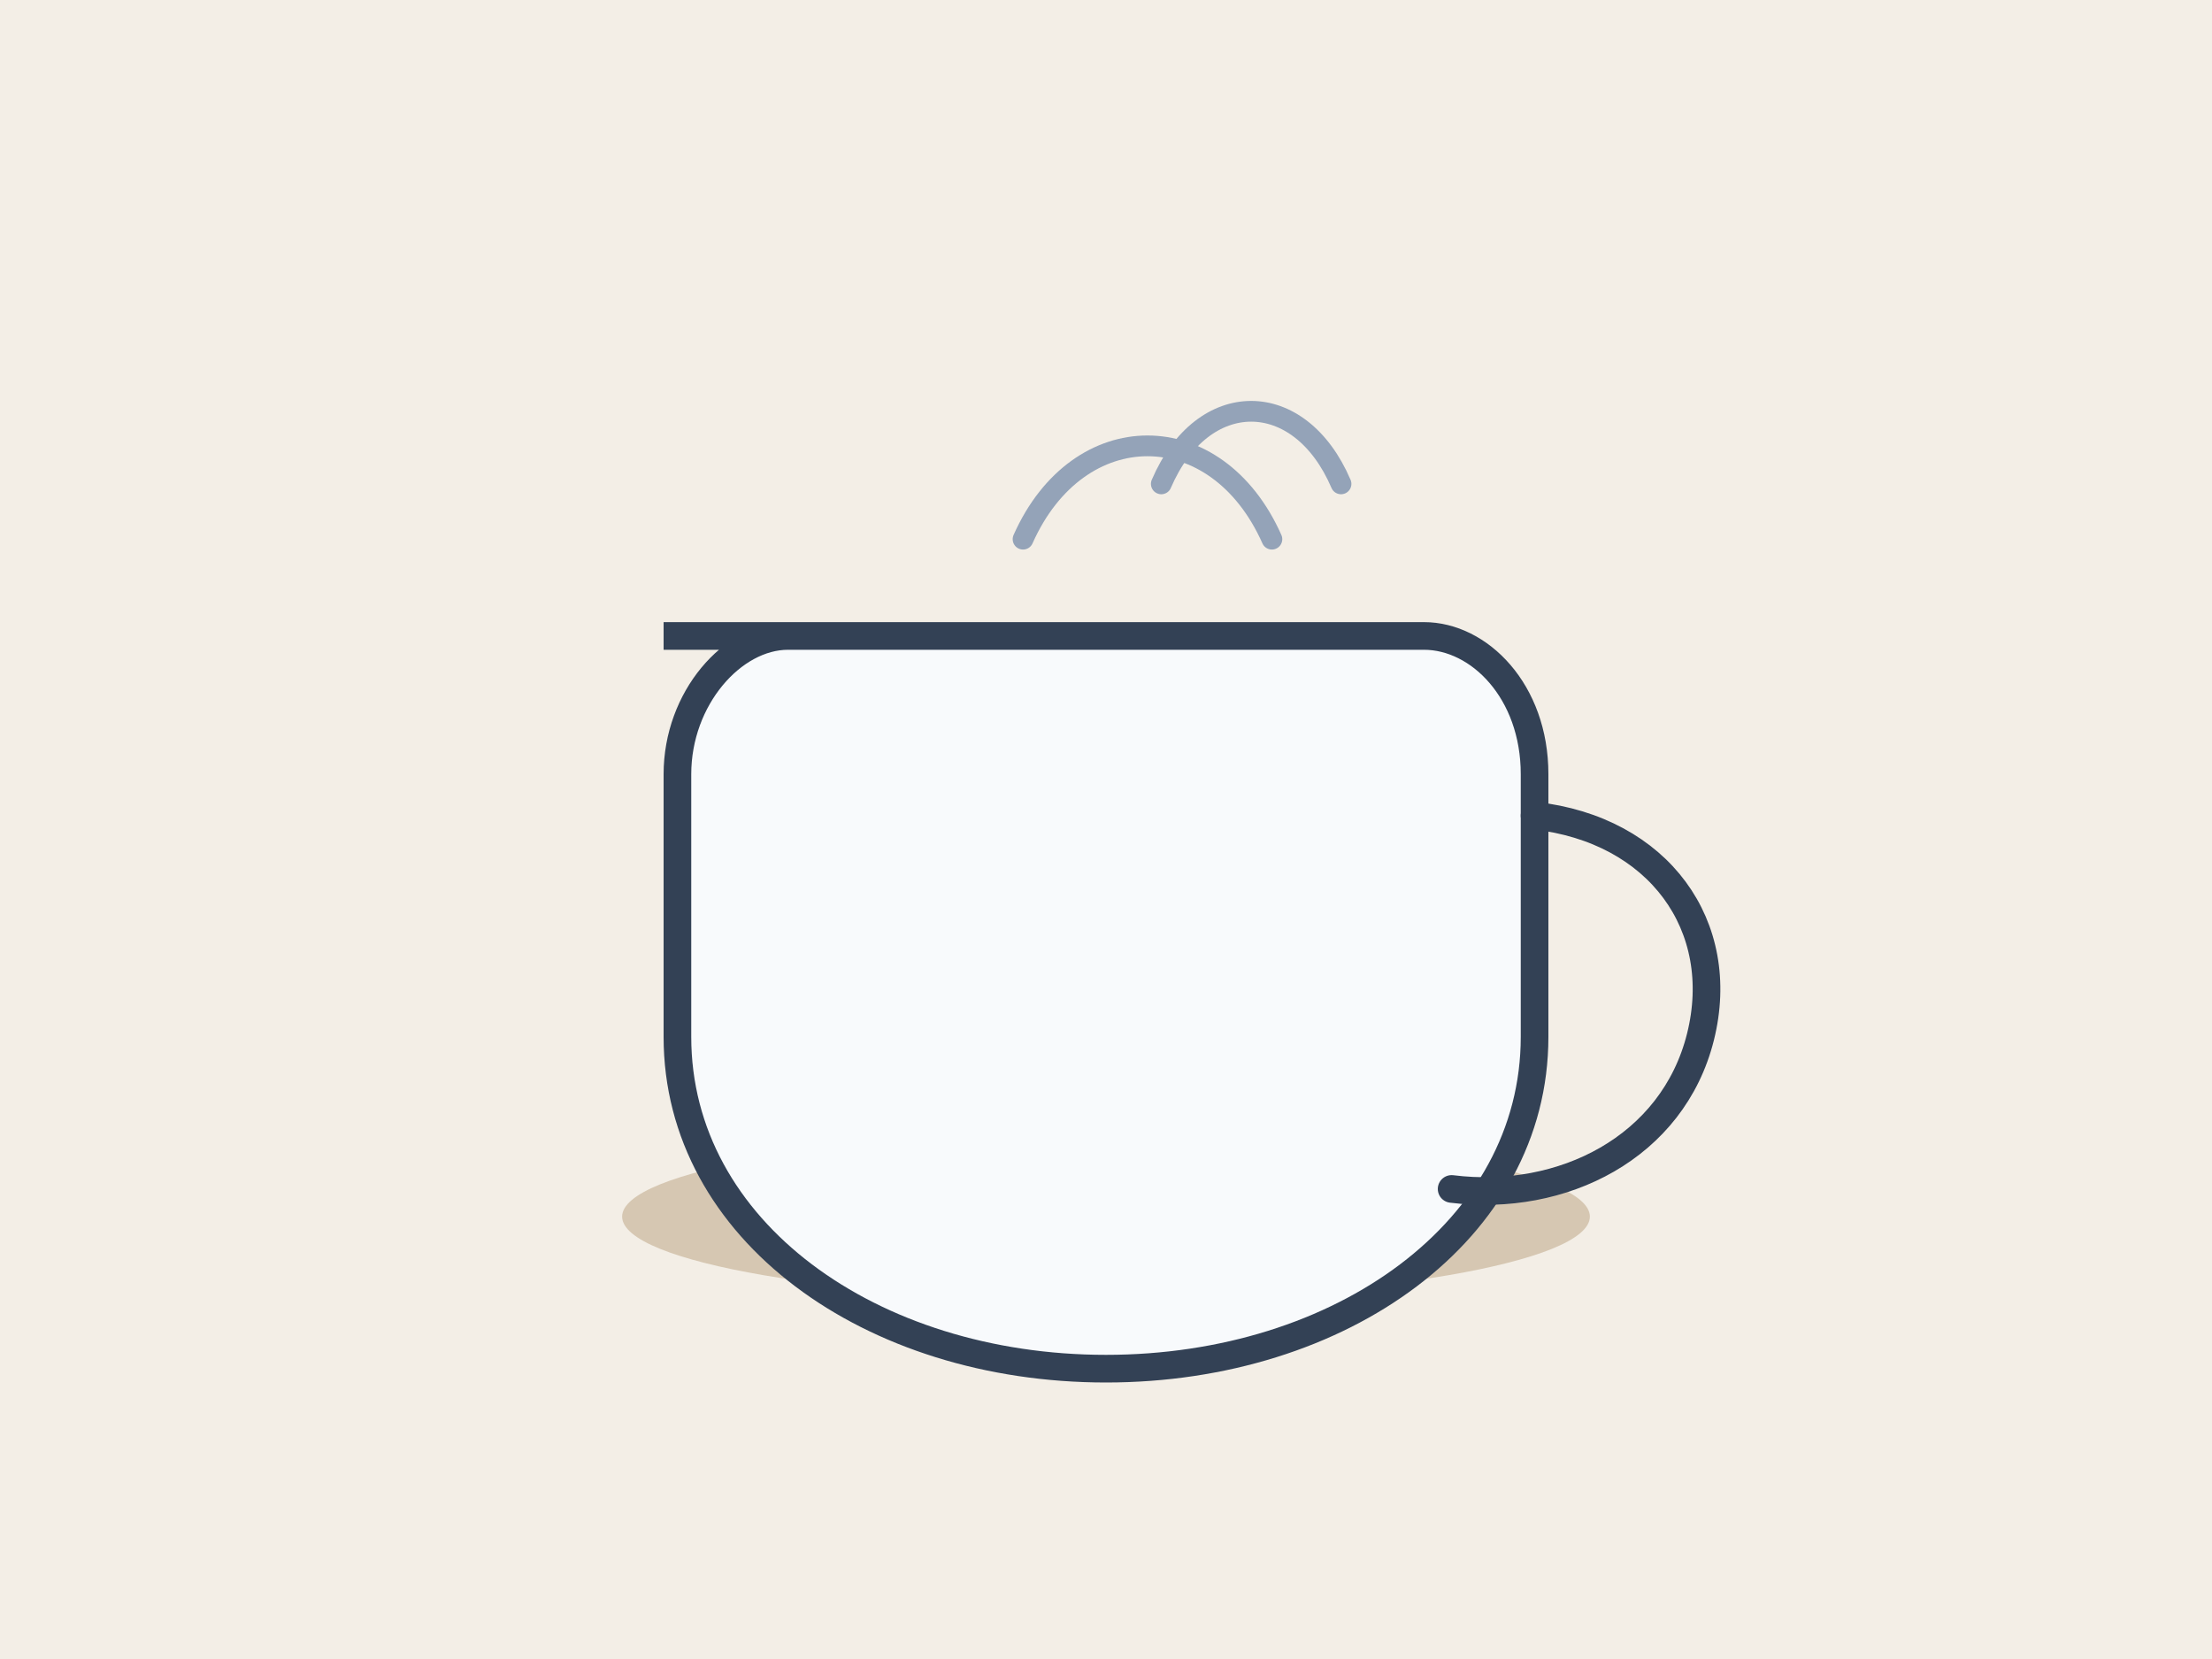
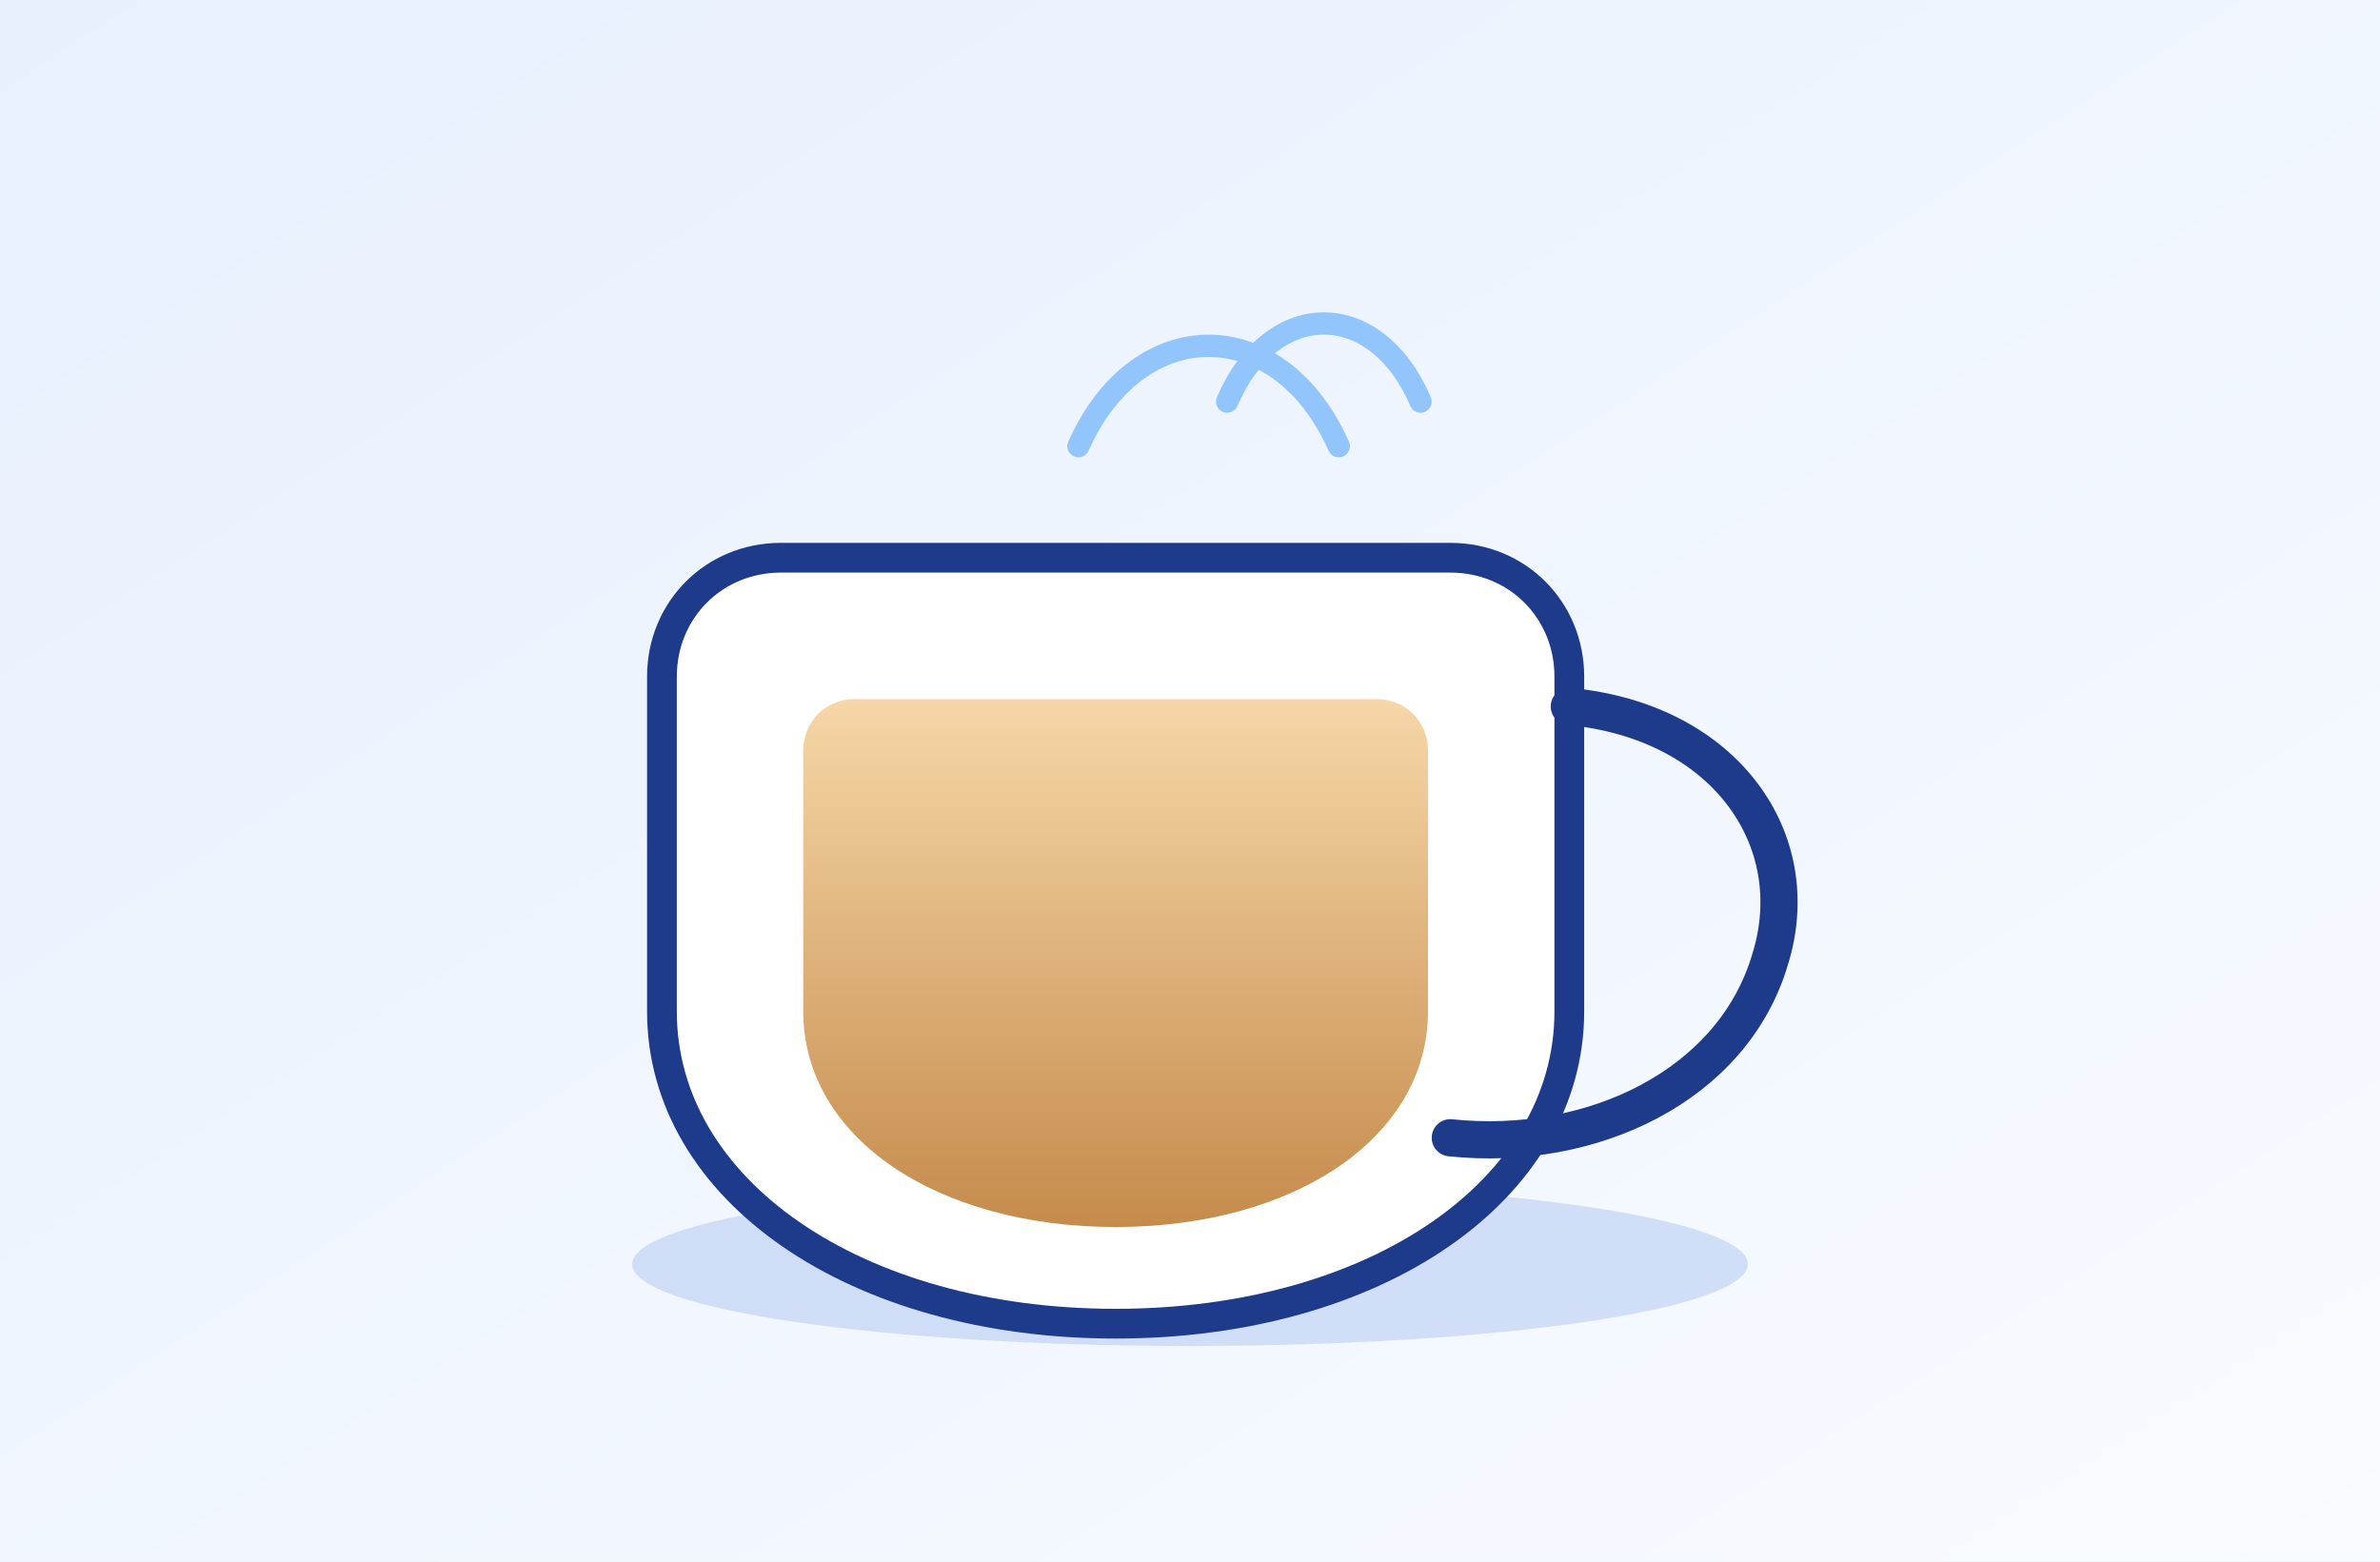
- <svg xmlns="http://www.w3.org/2000/svg" width="320" height="240" viewBox="0 0 320 240" role="img" aria-label="Tea">
-   <rect width="320" height="240" fill="#f3eee6" />
-   <ellipse cx="160" cy="176" rx="70" ry="12" fill="#d6c7b2" />
-   <path d="M96 92h110c8 0 16 8 16 20v38c0 28-28 48-62 48s-62-20-62-48V112c0-11 8-20 16-20z" fill="#f8fafc" stroke="#334155" stroke-width="4" />
-   <path d="M222 118c18 2 28 16 24 32-4 16-20 24-36 22" fill="none" stroke="#334155" stroke-width="4" stroke-linecap="round" />
-   <path d="M148 78c8-18 28-18 36 0" fill="none" stroke="#94a3b8" stroke-width="3" stroke-linecap="round" />
-   <path d="M168 70c6-14 20-14 26 0" fill="none" stroke="#94a3b8" stroke-width="3" stroke-linecap="round" />
+ <svg xmlns="http://www.w3.org/2000/svg" width="640" height="420" viewBox="0 0 640 420" role="img" aria-label="Tea">
+   <defs>
+     <linearGradient id="teaBg" x1="0" y1="0" x2="1" y2="1">
+       <stop offset="0%" stop-color="#e8f0fe" />
+       <stop offset="100%" stop-color="#f8fbff" />
+     </linearGradient>
+     <linearGradient id="teaLiquid" x1="0" y1="0" x2="0" y2="1">
+       <stop offset="0%" stop-color="#f6d7a8" />
+       <stop offset="100%" stop-color="#c58b4b" />
+     </linearGradient>
+   </defs>
+   <rect width="640" height="420" fill="url(#teaBg)" />
+   <ellipse cx="320" cy="340" rx="150" ry="22" fill="#c7d7f5" opacity="0.8" />
+   <path d="M210 150h180c18 0 32 14 32 32v90c0 48-52 84-122 84s-122-36-122-84v-90c0-18 14-32 32-32z" fill="#fff" stroke="#1e3a8a" stroke-width="8" />
+   <path d="M230 188h140c8 0 14 6 14 14v70c0 34-36 58-84 58s-84-24-84-58v-70c0-8 6-14 14-14z" fill="url(#teaLiquid)" />
+   <path d="M422 190c42 4 64 36 54 68-10 34-48 52-86 48" fill="none" stroke="#1e3a8a" stroke-width="10" stroke-linecap="round" />
+   <path d="M290 120c16-36 54-36 70 0" fill="none" stroke="#93c5fd" stroke-width="6" stroke-linecap="round" />
+   <path d="M330 108c12-28 40-28 52 0" fill="none" stroke="#93c5fd" stroke-width="6" stroke-linecap="round" />
</svg>
